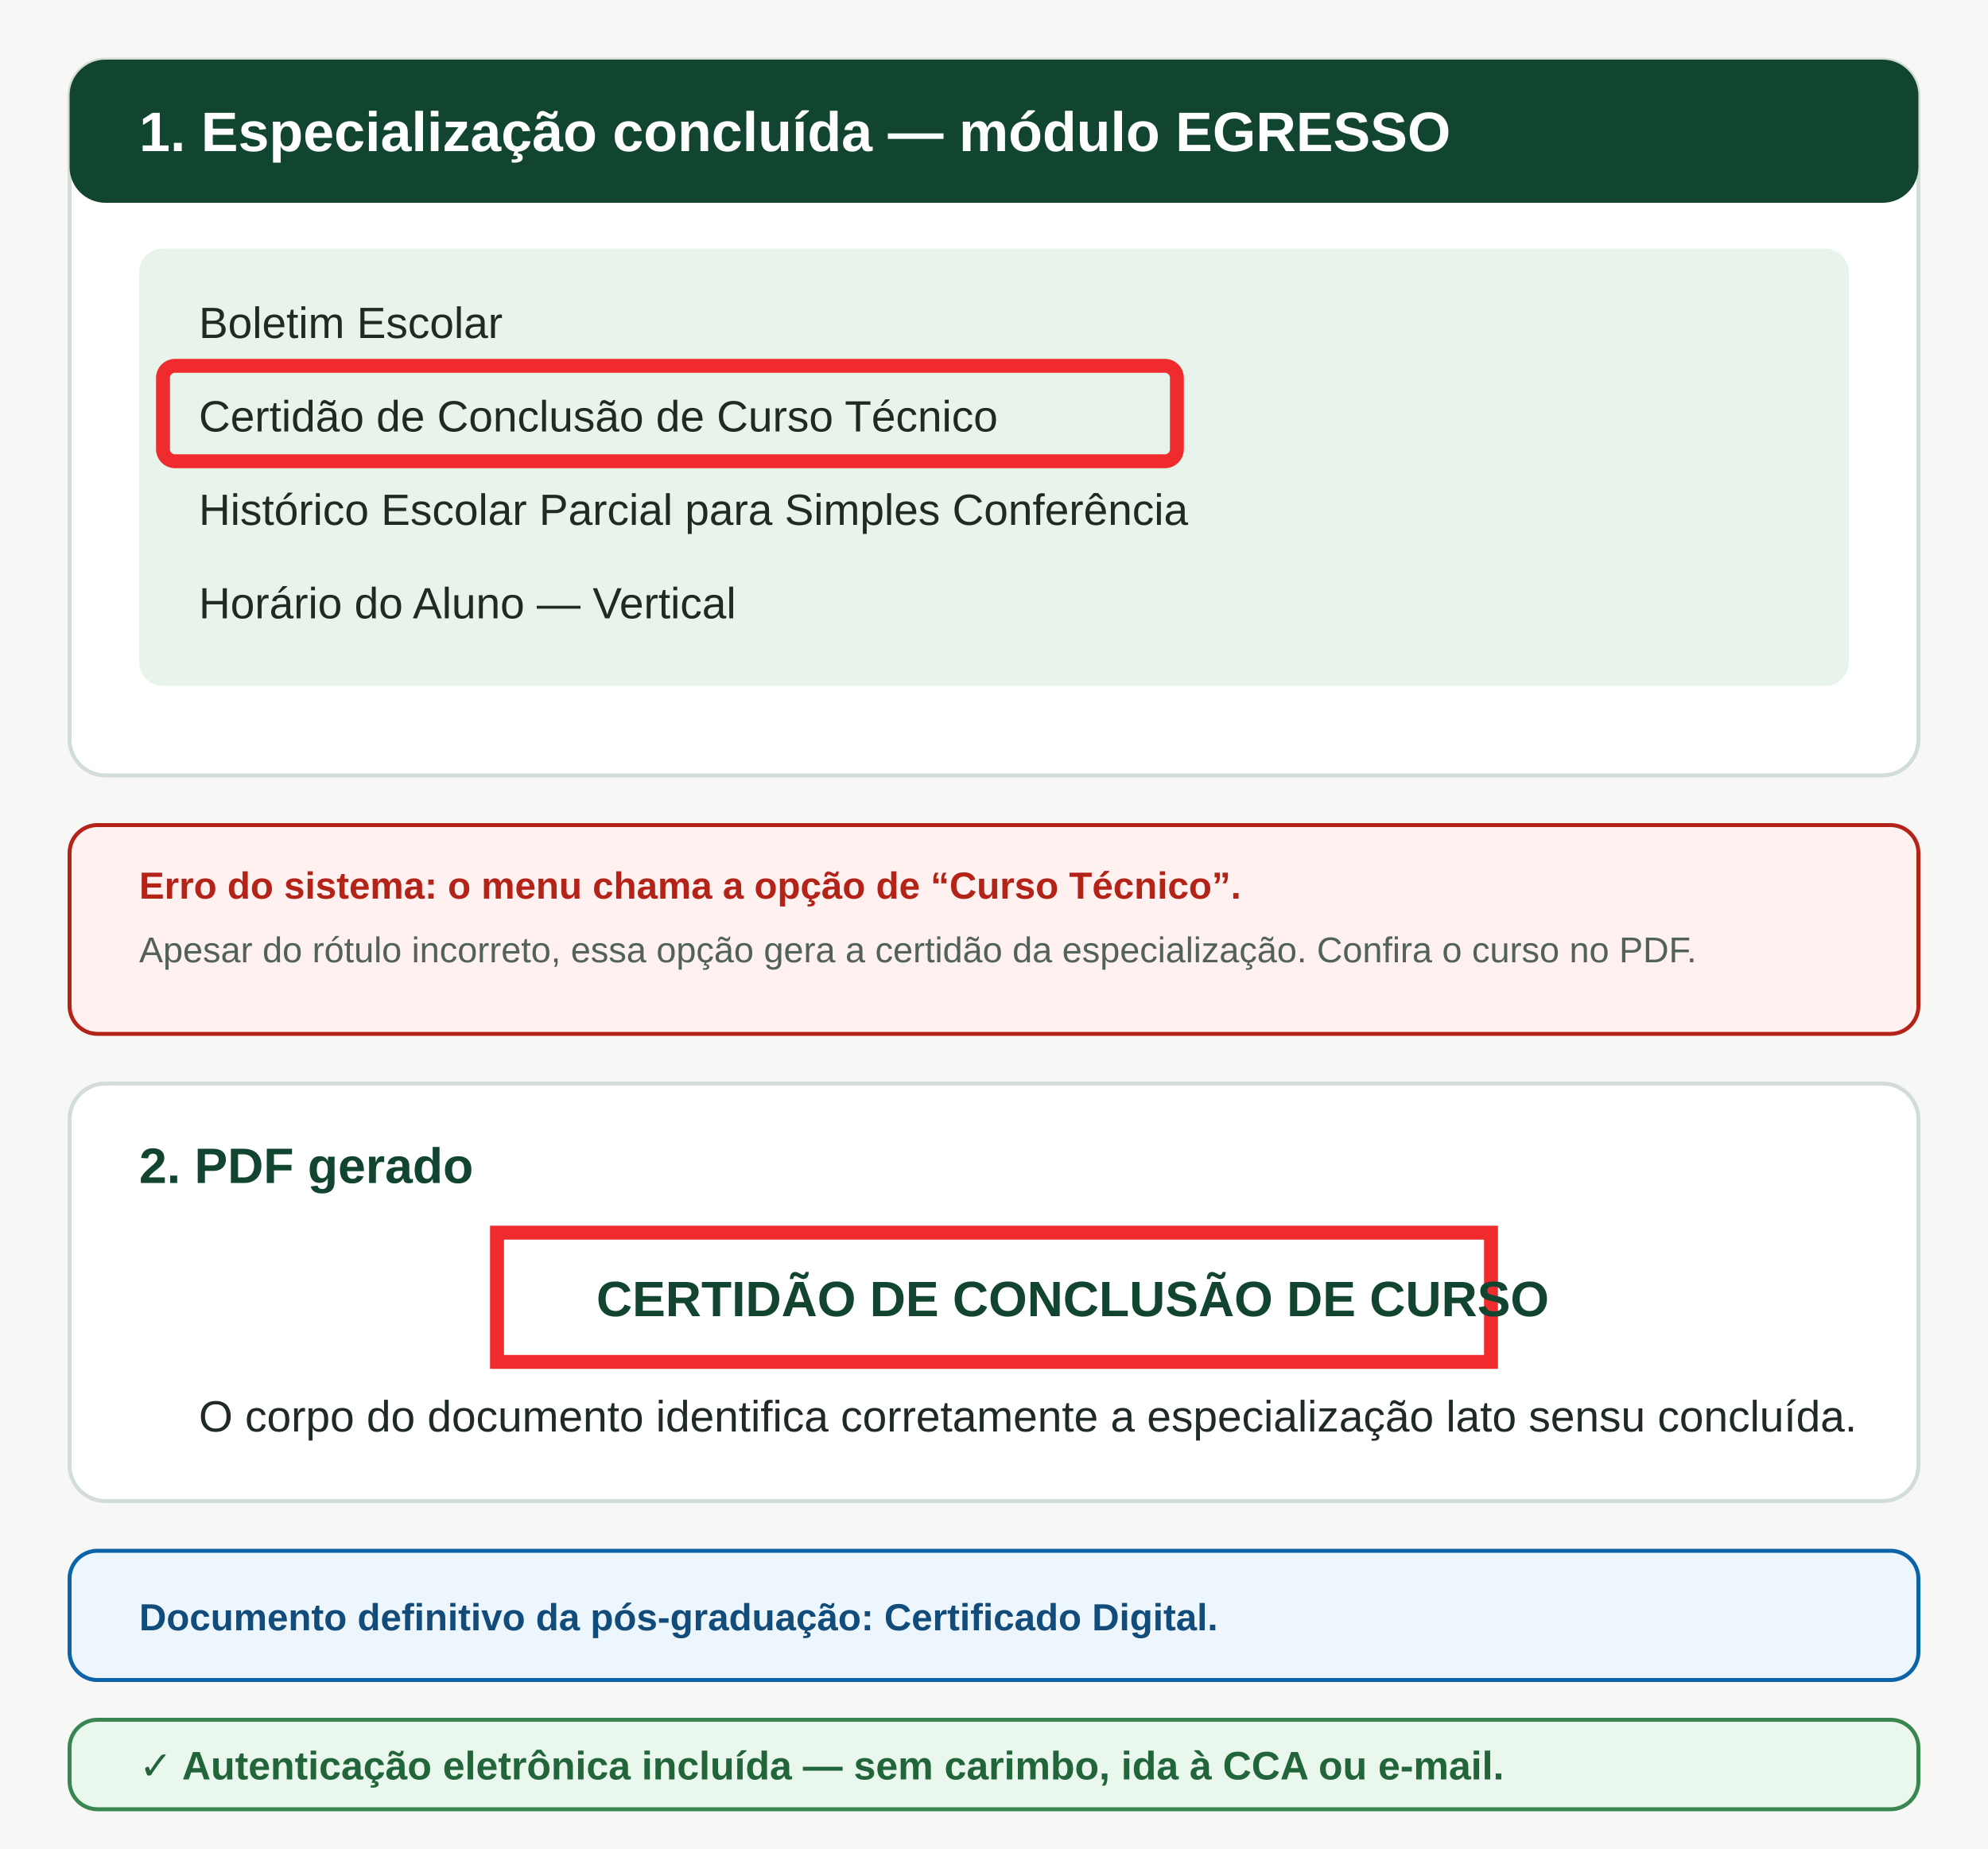
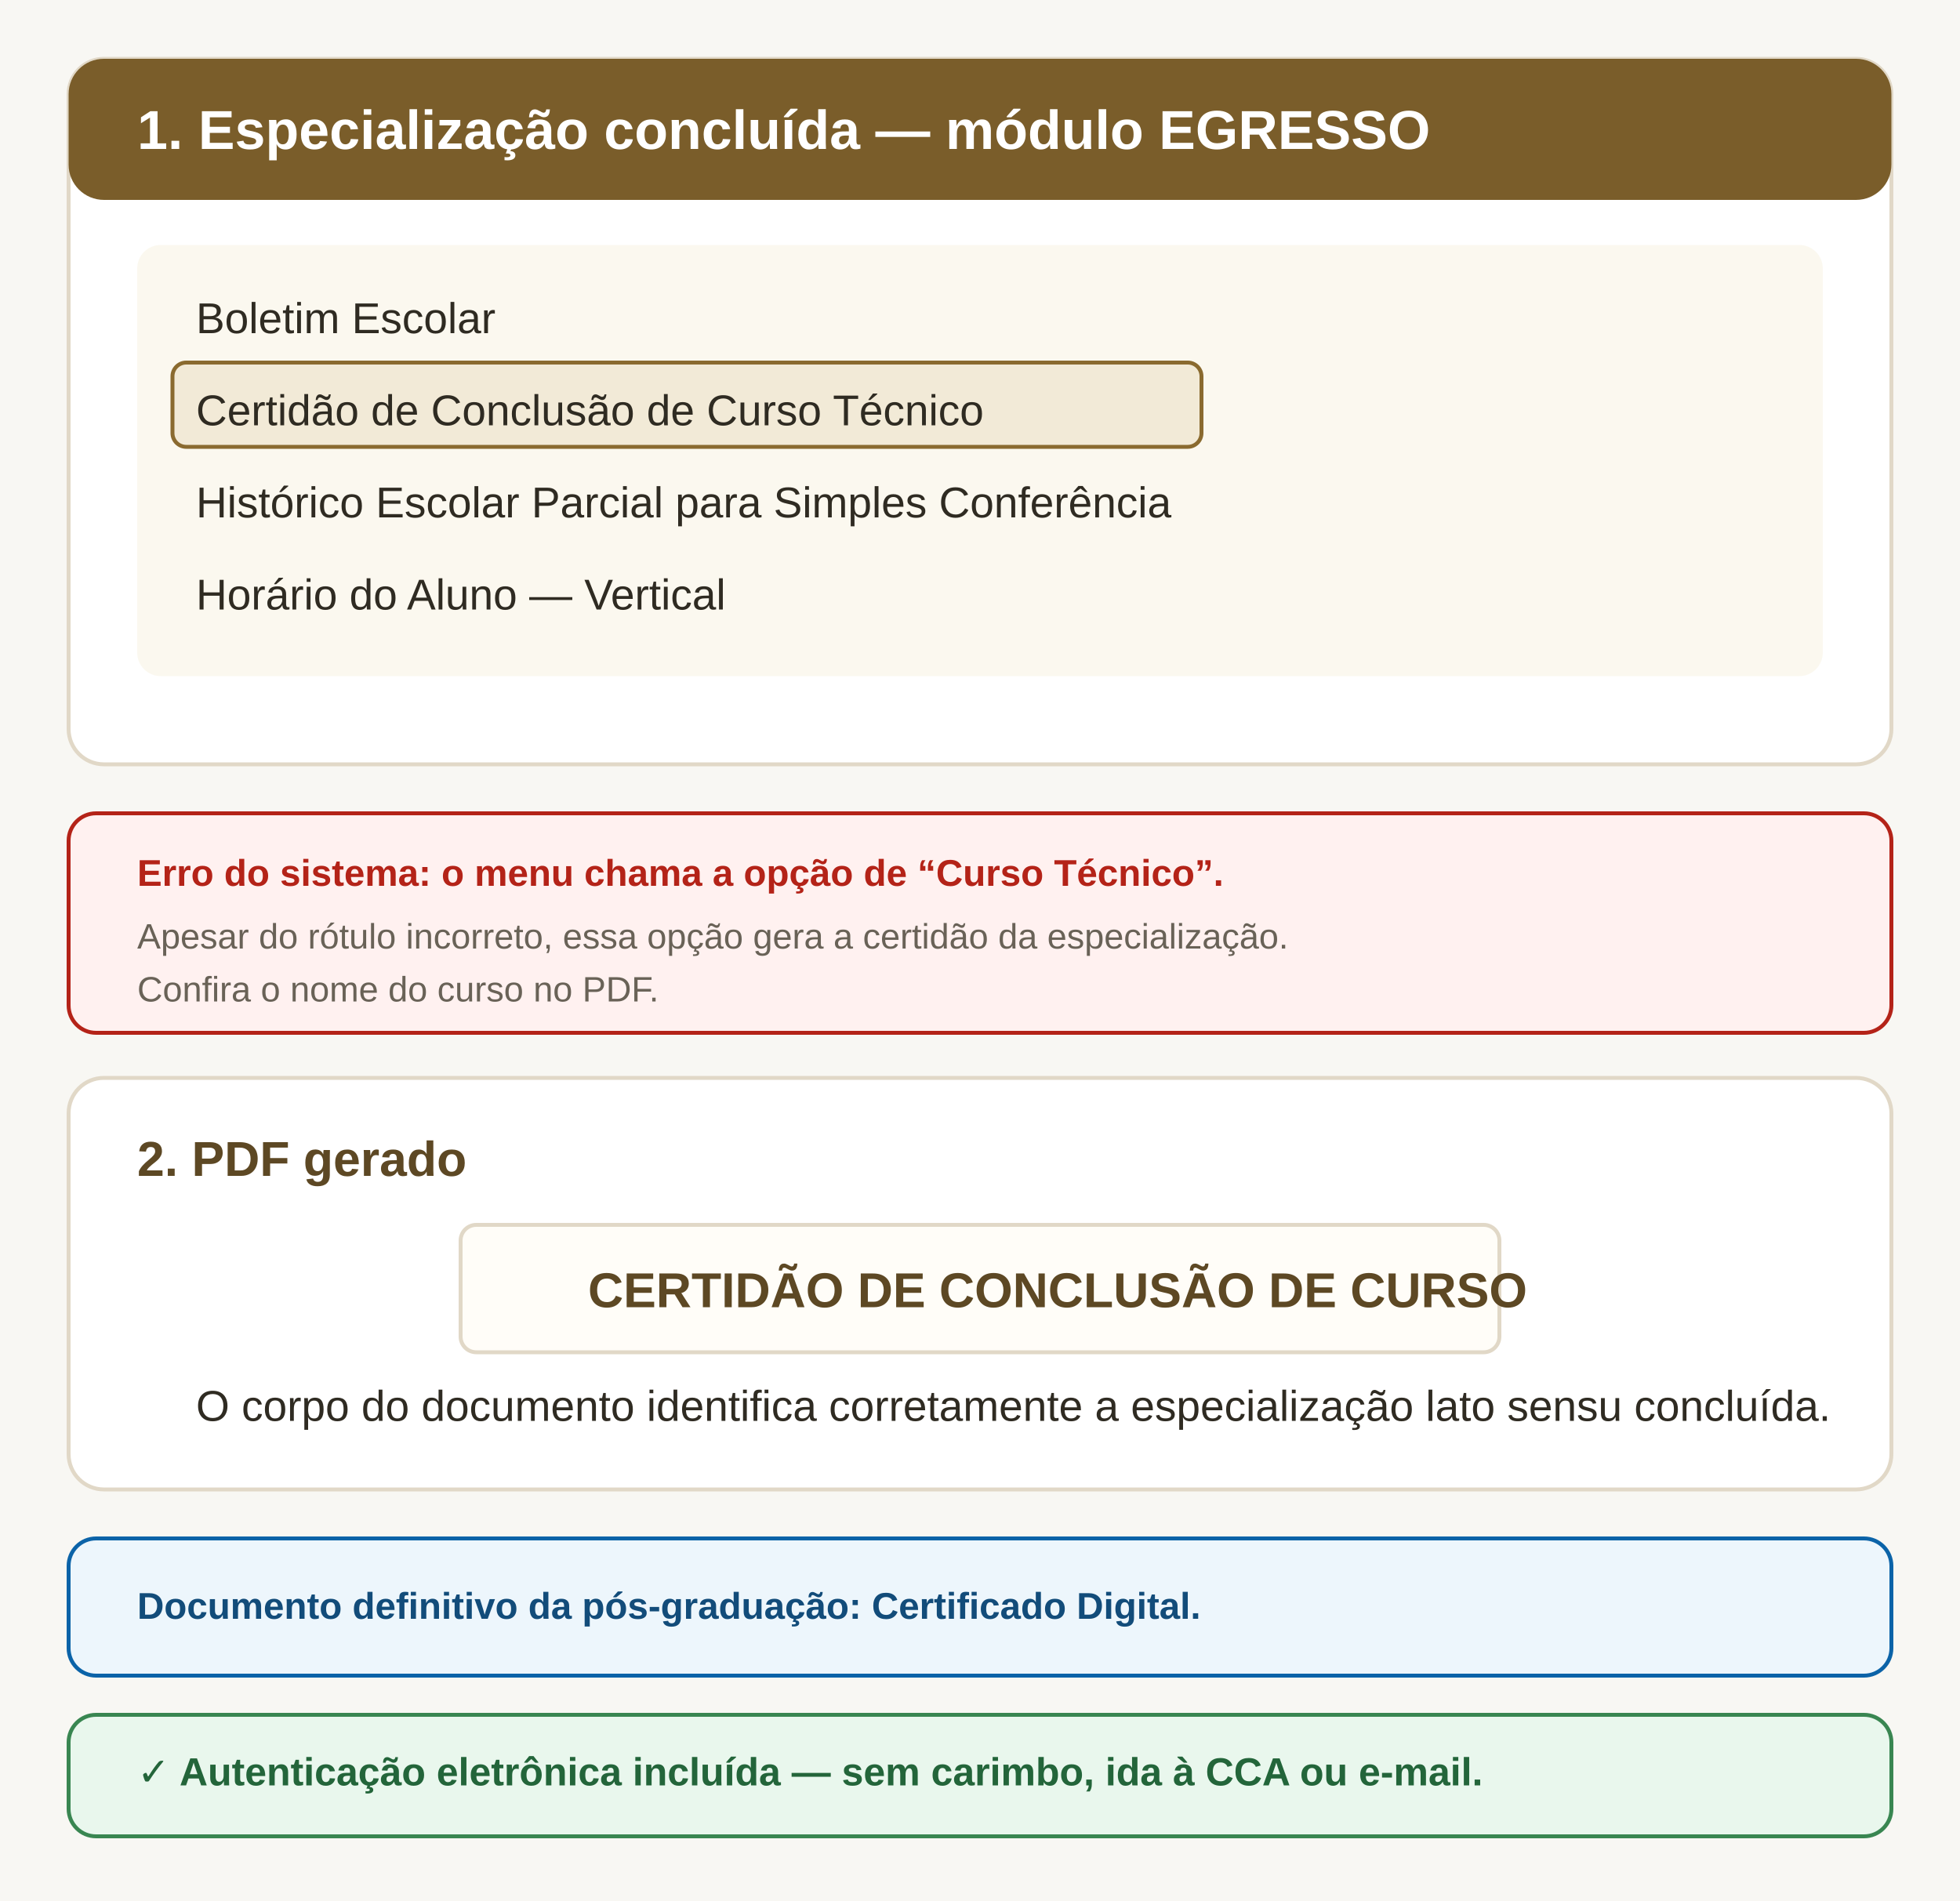
- <svg xmlns="http://www.w3.org/2000/svg" width="1000" height="930" viewBox="0 0 1000 930" role="img" aria-labelledby="t d">
-   <style>.bg{fill:#f7f8f6}.card{fill:#fff;stroke:#d3ddd7;stroke-width:2}.head{fill:#12452f}.soft{fill:#e8f3ec}.red{fill:none;stroke:#ef2b2d;stroke-width:7}.danger{fill:#fff1f0;stroke:#b42318;stroke-width:2}.green{fill:#e9f7ed;stroke:#398651;stroke-width:2}.blue{fill:#edf6fc;stroke:#0b63a8;stroke-width:2}.h{font:700 28px Arial,sans-serif;fill:#fff}.t{font:700 25px Arial,sans-serif;fill:#12452f}.b{font:22px Arial,sans-serif;fill:#202a25}.s{font:18px Arial,sans-serif;fill:#526159}.alert{font:700 19px Arial,sans-serif;fill:#b42318}.ok{font:700 20px Arial,sans-serif;fill:#23653a}.note{font:700 19px Arial,sans-serif;fill:#124c7a}</style>
-   <rect class="bg" width="1000" height="930" />
+ <svg xmlns="http://www.w3.org/2000/svg" width="1000" height="970" viewBox="0 0 1000 970" role="img" aria-labelledby="t d">
+   <style>
+ .bg{fill:#f8f7f3}.card{fill:#fff;stroke:#e1d8c7;stroke-width:2}.head{fill:#7a5d2a}.soft{fill:#fbf8ef}.selected{fill:#f2ead7;stroke:#8a6a2f;stroke-width:2}.titlebox{fill:#fffdf8;stroke:#e1d8c7;stroke-width:2}.danger{fill:#fff1f0;stroke:#b42318;stroke-width:2}.green{fill:#e9f7ed;stroke:#398651;stroke-width:2}.blue{fill:#edf6fc;stroke:#0b63a8;stroke-width:2}.h{font:700 28px Arial,sans-serif;fill:#fff}.t{font:700 25px Arial,sans-serif;fill:#5d4824}.b{font:22px Arial,sans-serif;fill:#2f2b22}.s{font:18px Arial,sans-serif;fill:#696257}.alert{font:700 19px Arial,sans-serif;fill:#b42318}.ok{font:700 20px Arial,sans-serif;fill:#23653a}.note{font:700 19px Arial,sans-serif;fill:#124c7a}
+ </style>
+   <rect class="bg" width="1000" height="970" />
  <rect class="card" x="35" y="30" width="930" height="360" rx="18" />
  <rect class="head" x="35" y="30" width="930" height="72" rx="18" />
  <text class="h" x="70" y="76">1. Especialização concluída — módulo EGRESSO</text>
  <rect class="soft" x="70" y="125" width="860" height="220" rx="12" />
  <text class="b" x="100" y="170">Boletim Escolar</text>
+   <rect class="selected" x="88" y="185" width="525" height="43" rx="7" />
  <text class="b" x="100" y="217">Certidão de Conclusão de Curso Técnico</text>
  <text class="b" x="100" y="264">Histórico Escolar Parcial para Simples Conferência</text>
  <text class="b" x="100" y="311">Horário do Aluno — Vertical</text>
-   <rect class="red" x="82" y="184" width="510" height="48" rx="6" />
-   <rect class="danger" x="35" y="415" width="930" height="105" rx="14" />
+   <rect class="danger" x="35" y="415" width="930" height="112" rx="14" />
  <text class="alert" x="70" y="452">Erro do sistema: o menu chama a opção de “Curso Técnico”.</text>
-   <text class="s" x="70" y="484">Apesar do rótulo incorreto, essa opção gera a certidão da especialização. Confira o curso no PDF.</text>
-   <rect class="card" x="35" y="545" width="930" height="210" rx="18" />
-   <text class="t" x="70" y="595">2. PDF gerado</text>
-   <rect class="red" x="250" y="620" width="500" height="65" />
-   <text class="t" x="300" y="662">CERTIDÃO DE CONCLUSÃO DE CURSO</text>
-   <text class="b" x="100" y="720">O corpo do documento identifica corretamente a especialização lato sensu concluída.</text>
-   <rect class="blue" x="35" y="780" width="930" height="65" rx="14" />
-   <text class="note" x="70" y="820">Documento definitivo da pós-graduação: Certificado Digital.</text>
-   <rect class="green" x="35" y="865" width="930" height="45" rx="14" />
-   <text class="ok" x="70" y="895">✓ Autenticação eletrônica incluída — sem carimbo, ida à CCA ou e-mail.</text>
+   <text class="s" x="70" y="484">Apesar do rótulo incorreto, essa opção gera a certidão da especialização.</text>
+   <text class="s" x="70" y="511">Confira o nome do curso no PDF.</text>
+   <rect class="card" x="35" y="550" width="930" height="210" rx="18" />
+   <text class="t" x="70" y="600">2. PDF gerado</text>
+   <rect class="titlebox" x="235" y="625" width="530" height="65" rx="8" />
+   <text class="t" x="300" y="667">CERTIDÃO DE CONCLUSÃO DE CURSO</text>
+   <text class="b" x="100" y="725">O corpo do documento identifica corretamente a especialização lato sensu concluída.</text>
+   <rect class="blue" x="35" y="785" width="930" height="70" rx="14" />
+   <text class="note" x="70" y="826">Documento definitivo da pós-graduação: Certificado Digital.</text>
+   <rect class="green" x="35" y="875" width="930" height="62" rx="14" />
+   <text class="ok" x="70" y="911">✓ Autenticação eletrônica incluída — sem carimbo, ida à CCA ou e-mail.</text>
</svg>
